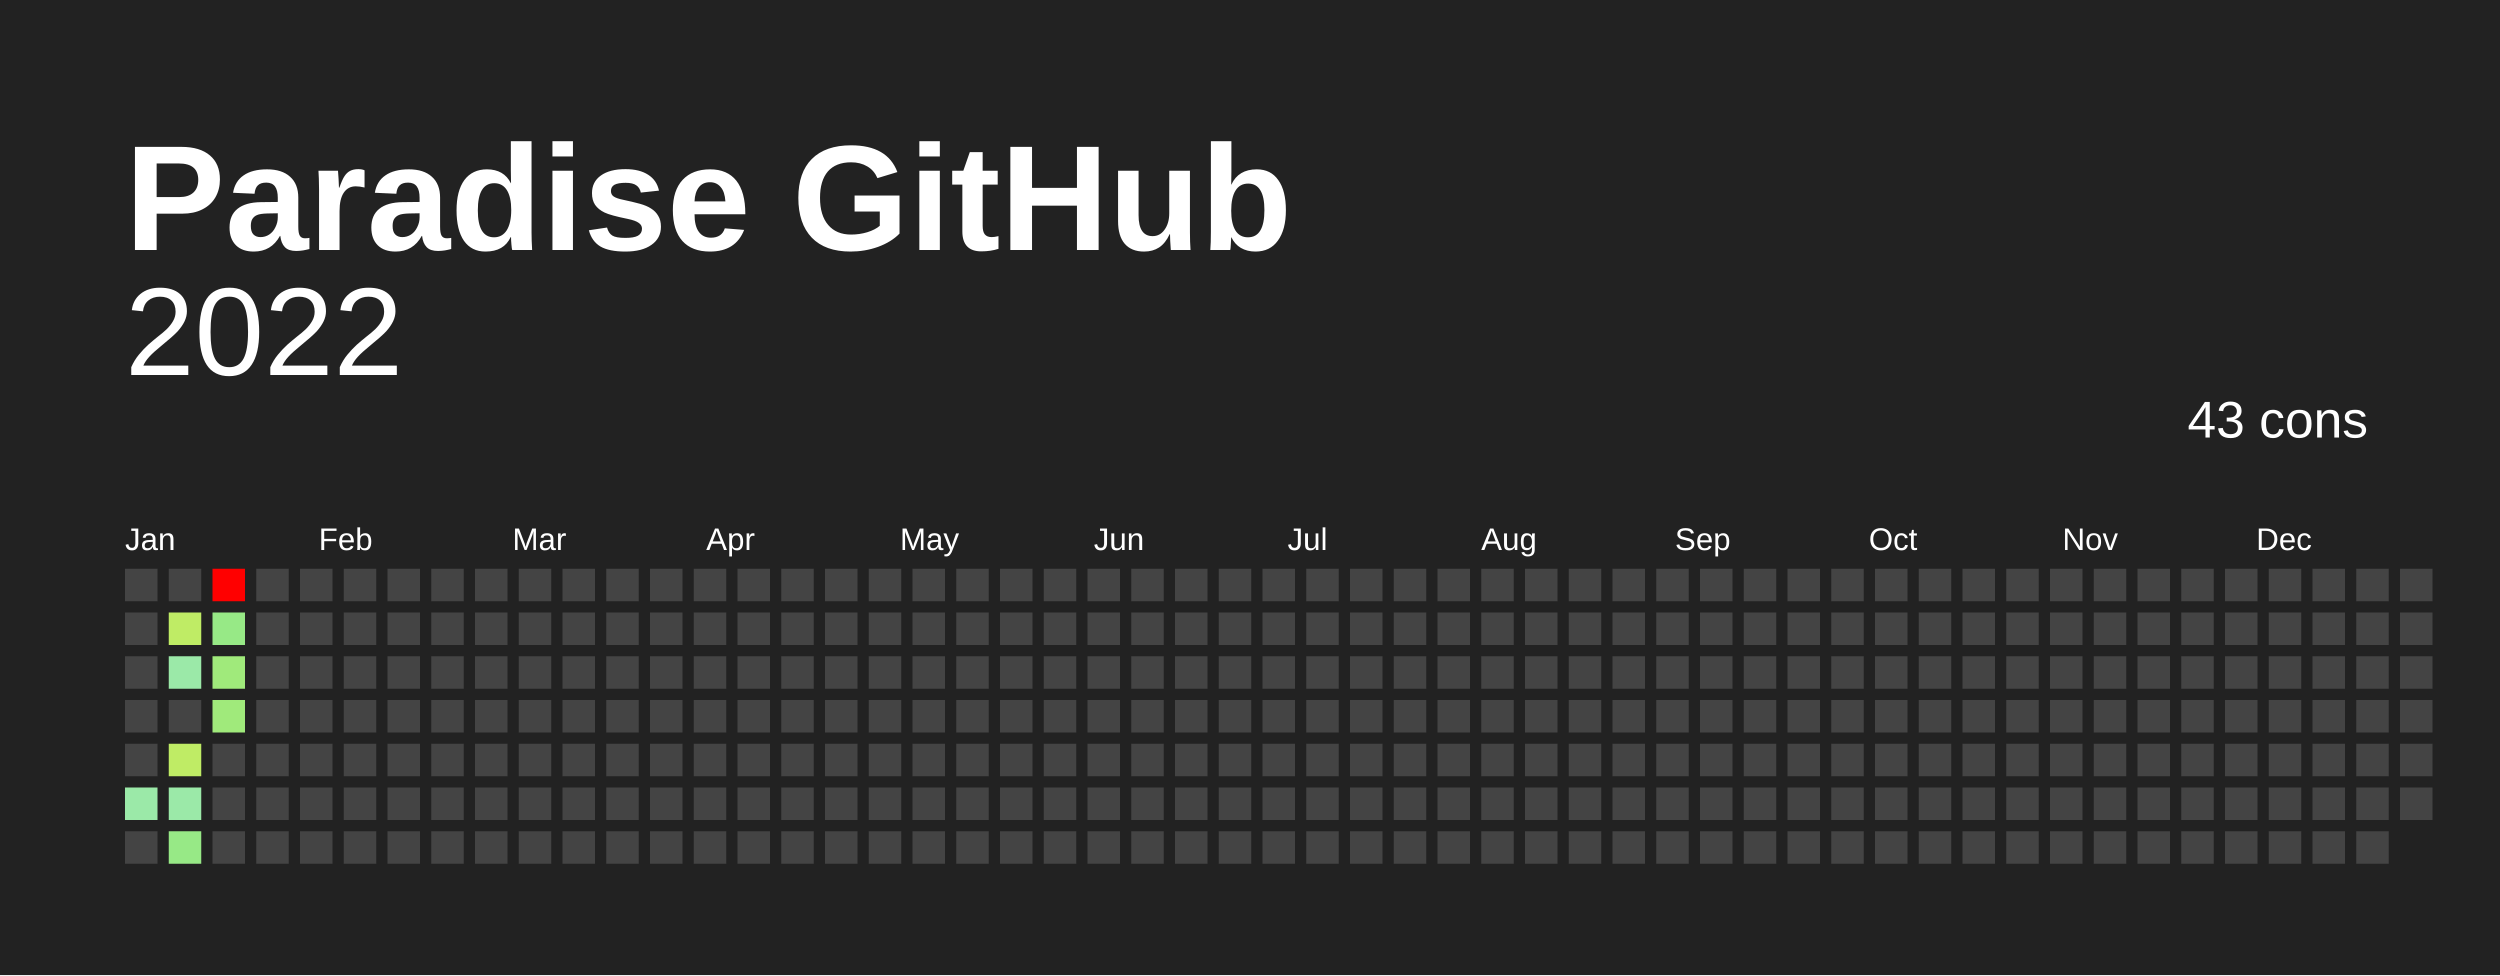
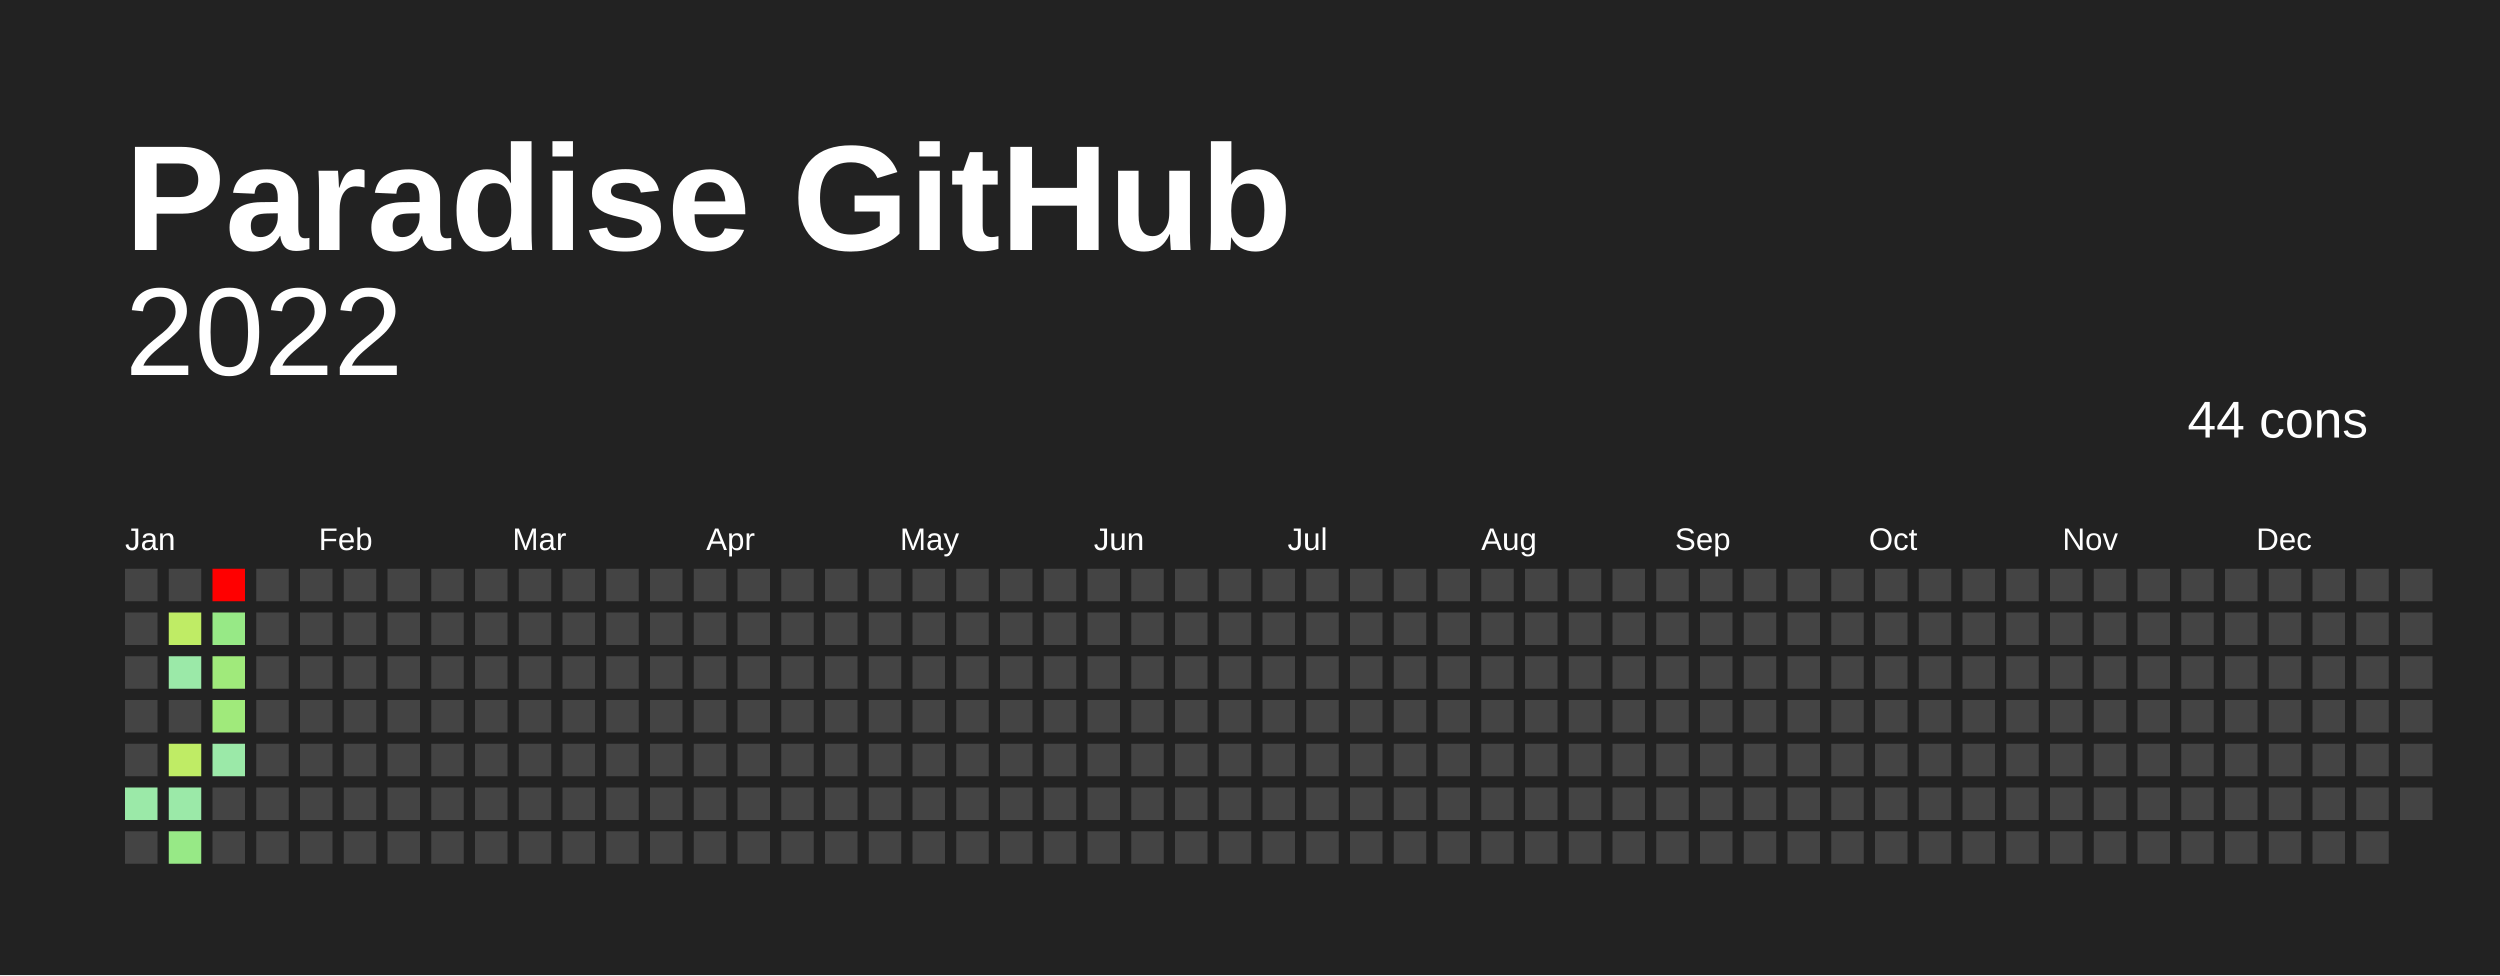
<svg xmlns="http://www.w3.org/2000/svg" baseProfile="full" height="78mm" version="1.1" viewBox="0,0,200,78" width="200mm">
  <defs />
  <rect fill="#222222" height="78" width="200" x="0" y="0" />
  <text fill="#FFFFFF" style="font-size:12px; font-family:Arial; font-weight:bold;" x="10" y="20">Paradise GitHub</text>
  <text alignment-baseline="hanging" fill="#FFFFFF" style="font-size:10.0px; font-family:Arial;" x="10" y="30">2022</text>
-   <text alignment-baseline="hanging" fill="#FFFFFF" style="font-size:4.125px; font-family:Arial;" x="175" y="35">43 cons</text>
+   <text alignment-baseline="hanging" fill="#FFFFFF" style="font-size:4.125px; font-family:Arial;" x="175" y="35">44 cons</text>
  <text fill="#FFFFFF" style="font-size:2.5px; font-family:Arial" x="10.0" y="44">Jan</text>
  <text fill="#FFFFFF" style="font-size:2.5px; font-family:Arial" x="25.5" y="44">Feb</text>
  <text fill="#FFFFFF" style="font-size:2.5px; font-family:Arial" x="41.0" y="44">Mar</text>
  <text fill="#FFFFFF" style="font-size:2.5px; font-family:Arial" x="56.5" y="44">Apr</text>
  <text fill="#FFFFFF" style="font-size:2.5px; font-family:Arial" x="72.0" y="44">May</text>
  <text fill="#FFFFFF" style="font-size:2.5px; font-family:Arial" x="87.5" y="44">Jun</text>
  <text fill="#FFFFFF" style="font-size:2.5px; font-family:Arial" x="103.0" y="44">Jul</text>
  <text fill="#FFFFFF" style="font-size:2.5px; font-family:Arial" x="118.5" y="44">Aug</text>
  <text fill="#FFFFFF" style="font-size:2.5px; font-family:Arial" x="134.0" y="44">Sep</text>
  <text fill="#FFFFFF" style="font-size:2.5px; font-family:Arial" x="149.5" y="44">Oct</text>
  <text fill="#FFFFFF" style="font-size:2.5px; font-family:Arial" x="165.0" y="44">Nov</text>
  <text fill="#FFFFFF" style="font-size:2.5px; font-family:Arial" x="180.5" y="44">Dec</text>
  <rect fill="#444444" height="2.6" width="2.6" x="10.0" y="45.5" />
  <rect fill="#444444" height="2.6" width="2.6" x="10.0" y="49.0" />
  <rect fill="#444444" height="2.6" width="2.6" x="10.0" y="52.5" />
  <rect fill="#444444" height="2.6" width="2.6" x="10.0" y="56.0" />
  <rect fill="#444444" height="2.6" width="2.6" x="10.0" y="59.5" />
  <rect fill="#9be9a8" height="2.6" width="2.6" x="10.0" y="63.0" />
  <rect fill="#444444" height="2.6" width="2.6" x="10.0" y="66.5" />
  <rect fill="#444444" height="2.6" width="2.6" x="13.5" y="45.5" />
  <rect fill="#bfec65" height="2.6" width="2.6" x="13.5" y="49.0" />
  <rect fill="#9be9a8" height="2.6" width="2.6" x="13.5" y="52.5" />
  <rect fill="#444444" height="2.6" width="2.6" x="13.5" y="56.0" />
  <rect fill="#bfec65" height="2.6" width="2.6" x="13.5" y="59.5" />
  <rect fill="#9be9a8" height="2.6" width="2.6" x="13.5" y="63.0" />
  <rect fill="#97e986" height="2.6" width="2.6" x="13.5" y="66.5" />
  <rect fill="red" height="2.6" width="2.6" x="17.0" y="45.5" />
  <rect fill="#97e986" height="2.6" width="2.6" x="17.0" y="49.0" />
  <rect fill="#a0ea7b" height="2.6" width="2.6" x="17.0" y="52.5" />
  <rect fill="#a0ea7b" height="2.6" width="2.6" x="17.0" y="56.0" />
-   <rect fill="#444444" height="2.6" width="2.6" x="17.0" y="59.5" />
+   <rect fill="#9be9a8" height="2.6" width="2.6" x="17.0" y="59.5" />
  <rect fill="#444444" height="2.6" width="2.6" x="17.0" y="63.0" />
  <rect fill="#444444" height="2.6" width="2.6" x="17.0" y="66.5" />
  <rect fill="#444444" height="2.6" width="2.6" x="20.5" y="45.5" />
  <rect fill="#444444" height="2.6" width="2.6" x="20.5" y="49.0" />
  <rect fill="#444444" height="2.6" width="2.6" x="20.5" y="52.5" />
  <rect fill="#444444" height="2.6" width="2.6" x="20.5" y="56.0" />
  <rect fill="#444444" height="2.6" width="2.6" x="20.5" y="59.5" />
  <rect fill="#444444" height="2.6" width="2.6" x="20.5" y="63.0" />
  <rect fill="#444444" height="2.6" width="2.6" x="20.5" y="66.5" />
  <rect fill="#444444" height="2.6" width="2.6" x="24.0" y="45.5" />
  <rect fill="#444444" height="2.6" width="2.6" x="24.0" y="49.0" />
  <rect fill="#444444" height="2.6" width="2.6" x="24.0" y="52.5" />
  <rect fill="#444444" height="2.6" width="2.6" x="24.0" y="56.0" />
  <rect fill="#444444" height="2.6" width="2.6" x="24.0" y="59.5" />
  <rect fill="#444444" height="2.6" width="2.6" x="24.0" y="63.0" />
  <rect fill="#444444" height="2.6" width="2.6" x="24.0" y="66.5" />
  <rect fill="#444444" height="2.6" width="2.6" x="27.5" y="45.5" />
  <rect fill="#444444" height="2.6" width="2.6" x="27.5" y="49.0" />
  <rect fill="#444444" height="2.6" width="2.6" x="27.5" y="52.5" />
  <rect fill="#444444" height="2.6" width="2.6" x="27.5" y="56.0" />
  <rect fill="#444444" height="2.6" width="2.6" x="27.5" y="59.5" />
  <rect fill="#444444" height="2.6" width="2.6" x="27.5" y="63.0" />
  <rect fill="#444444" height="2.6" width="2.6" x="27.5" y="66.5" />
  <rect fill="#444444" height="2.6" width="2.6" x="31.0" y="45.5" />
  <rect fill="#444444" height="2.6" width="2.6" x="31.0" y="49.0" />
  <rect fill="#444444" height="2.6" width="2.6" x="31.0" y="52.5" />
  <rect fill="#444444" height="2.6" width="2.6" x="31.0" y="56.0" />
  <rect fill="#444444" height="2.6" width="2.6" x="31.0" y="59.5" />
  <rect fill="#444444" height="2.6" width="2.6" x="31.0" y="63.0" />
  <rect fill="#444444" height="2.6" width="2.6" x="31.0" y="66.5" />
  <rect fill="#444444" height="2.6" width="2.6" x="34.5" y="45.5" />
  <rect fill="#444444" height="2.6" width="2.6" x="34.5" y="49.0" />
  <rect fill="#444444" height="2.6" width="2.6" x="34.5" y="52.5" />
  <rect fill="#444444" height="2.6" width="2.6" x="34.5" y="56.0" />
  <rect fill="#444444" height="2.6" width="2.6" x="34.5" y="59.5" />
  <rect fill="#444444" height="2.6" width="2.6" x="34.5" y="63.0" />
  <rect fill="#444444" height="2.6" width="2.6" x="34.5" y="66.5" />
  <rect fill="#444444" height="2.6" width="2.6" x="38.0" y="45.5" />
  <rect fill="#444444" height="2.6" width="2.6" x="38.0" y="49.0" />
  <rect fill="#444444" height="2.6" width="2.6" x="38.0" y="52.5" />
  <rect fill="#444444" height="2.6" width="2.6" x="38.0" y="56.0" />
  <rect fill="#444444" height="2.6" width="2.6" x="38.0" y="59.5" />
  <rect fill="#444444" height="2.6" width="2.6" x="38.0" y="63.0" />
  <rect fill="#444444" height="2.6" width="2.6" x="38.0" y="66.5" />
  <rect fill="#444444" height="2.6" width="2.6" x="41.5" y="45.5" />
  <rect fill="#444444" height="2.6" width="2.6" x="41.5" y="49.0" />
  <rect fill="#444444" height="2.6" width="2.6" x="41.5" y="52.5" />
  <rect fill="#444444" height="2.6" width="2.6" x="41.5" y="56.0" />
  <rect fill="#444444" height="2.6" width="2.6" x="41.5" y="59.5" />
  <rect fill="#444444" height="2.6" width="2.6" x="41.5" y="63.0" />
  <rect fill="#444444" height="2.6" width="2.6" x="41.5" y="66.5" />
  <rect fill="#444444" height="2.6" width="2.6" x="45.0" y="45.5" />
  <rect fill="#444444" height="2.6" width="2.6" x="45.0" y="49.0" />
  <rect fill="#444444" height="2.6" width="2.6" x="45.0" y="52.5" />
  <rect fill="#444444" height="2.6" width="2.6" x="45.0" y="56.0" />
  <rect fill="#444444" height="2.6" width="2.6" x="45.0" y="59.5" />
  <rect fill="#444444" height="2.6" width="2.6" x="45.0" y="63.0" />
  <rect fill="#444444" height="2.6" width="2.6" x="45.0" y="66.5" />
  <rect fill="#444444" height="2.6" width="2.6" x="48.5" y="45.5" />
  <rect fill="#444444" height="2.6" width="2.6" x="48.5" y="49.0" />
  <rect fill="#444444" height="2.6" width="2.6" x="48.5" y="52.5" />
  <rect fill="#444444" height="2.6" width="2.6" x="48.5" y="56.0" />
  <rect fill="#444444" height="2.6" width="2.6" x="48.5" y="59.5" />
  <rect fill="#444444" height="2.6" width="2.6" x="48.5" y="63.0" />
  <rect fill="#444444" height="2.6" width="2.6" x="48.5" y="66.5" />
  <rect fill="#444444" height="2.6" width="2.6" x="52.0" y="45.5" />
  <rect fill="#444444" height="2.6" width="2.6" x="52.0" y="49.0" />
  <rect fill="#444444" height="2.6" width="2.6" x="52.0" y="52.5" />
  <rect fill="#444444" height="2.6" width="2.6" x="52.0" y="56.0" />
  <rect fill="#444444" height="2.6" width="2.6" x="52.0" y="59.5" />
  <rect fill="#444444" height="2.6" width="2.6" x="52.0" y="63.0" />
  <rect fill="#444444" height="2.6" width="2.6" x="52.0" y="66.5" />
  <rect fill="#444444" height="2.6" width="2.6" x="55.5" y="45.5" />
  <rect fill="#444444" height="2.6" width="2.6" x="55.5" y="49.0" />
  <rect fill="#444444" height="2.6" width="2.6" x="55.5" y="52.5" />
  <rect fill="#444444" height="2.6" width="2.6" x="55.5" y="56.0" />
  <rect fill="#444444" height="2.6" width="2.6" x="55.5" y="59.5" />
  <rect fill="#444444" height="2.6" width="2.6" x="55.5" y="63.0" />
  <rect fill="#444444" height="2.6" width="2.6" x="55.5" y="66.5" />
  <rect fill="#444444" height="2.6" width="2.6" x="59.0" y="45.5" />
  <rect fill="#444444" height="2.6" width="2.6" x="59.0" y="49.0" />
  <rect fill="#444444" height="2.6" width="2.6" x="59.0" y="52.5" />
  <rect fill="#444444" height="2.6" width="2.6" x="59.0" y="56.0" />
  <rect fill="#444444" height="2.6" width="2.6" x="59.0" y="59.5" />
  <rect fill="#444444" height="2.6" width="2.6" x="59.0" y="63.0" />
  <rect fill="#444444" height="2.6" width="2.6" x="59.0" y="66.5" />
  <rect fill="#444444" height="2.6" width="2.6" x="62.5" y="45.5" />
  <rect fill="#444444" height="2.6" width="2.6" x="62.5" y="49.0" />
  <rect fill="#444444" height="2.6" width="2.6" x="62.5" y="52.5" />
  <rect fill="#444444" height="2.6" width="2.6" x="62.5" y="56.0" />
  <rect fill="#444444" height="2.6" width="2.6" x="62.5" y="59.5" />
  <rect fill="#444444" height="2.6" width="2.6" x="62.5" y="63.0" />
  <rect fill="#444444" height="2.6" width="2.6" x="62.5" y="66.5" />
  <rect fill="#444444" height="2.6" width="2.6" x="66.0" y="45.5" />
  <rect fill="#444444" height="2.6" width="2.6" x="66.0" y="49.0" />
  <rect fill="#444444" height="2.6" width="2.6" x="66.0" y="52.5" />
  <rect fill="#444444" height="2.6" width="2.6" x="66.0" y="56.0" />
  <rect fill="#444444" height="2.6" width="2.6" x="66.0" y="59.5" />
  <rect fill="#444444" height="2.6" width="2.6" x="66.0" y="63.0" />
  <rect fill="#444444" height="2.6" width="2.6" x="66.0" y="66.5" />
  <rect fill="#444444" height="2.6" width="2.6" x="69.5" y="45.5" />
  <rect fill="#444444" height="2.6" width="2.6" x="69.5" y="49.0" />
  <rect fill="#444444" height="2.6" width="2.6" x="69.5" y="52.5" />
  <rect fill="#444444" height="2.6" width="2.6" x="69.5" y="56.0" />
  <rect fill="#444444" height="2.6" width="2.6" x="69.5" y="59.5" />
  <rect fill="#444444" height="2.6" width="2.6" x="69.5" y="63.0" />
  <rect fill="#444444" height="2.6" width="2.6" x="69.5" y="66.5" />
  <rect fill="#444444" height="2.6" width="2.6" x="73.0" y="45.5" />
  <rect fill="#444444" height="2.6" width="2.6" x="73.0" y="49.0" />
  <rect fill="#444444" height="2.6" width="2.6" x="73.0" y="52.5" />
  <rect fill="#444444" height="2.6" width="2.6" x="73.0" y="56.0" />
  <rect fill="#444444" height="2.6" width="2.6" x="73.0" y="59.5" />
  <rect fill="#444444" height="2.6" width="2.6" x="73.0" y="63.0" />
  <rect fill="#444444" height="2.6" width="2.6" x="73.0" y="66.5" />
  <rect fill="#444444" height="2.6" width="2.6" x="76.5" y="45.5" />
  <rect fill="#444444" height="2.6" width="2.6" x="76.5" y="49.0" />
  <rect fill="#444444" height="2.6" width="2.6" x="76.5" y="52.5" />
  <rect fill="#444444" height="2.6" width="2.6" x="76.5" y="56.0" />
  <rect fill="#444444" height="2.6" width="2.6" x="76.5" y="59.5" />
  <rect fill="#444444" height="2.6" width="2.6" x="76.5" y="63.0" />
  <rect fill="#444444" height="2.6" width="2.6" x="76.5" y="66.5" />
  <rect fill="#444444" height="2.6" width="2.6" x="80.0" y="45.5" />
  <rect fill="#444444" height="2.6" width="2.6" x="80.0" y="49.0" />
  <rect fill="#444444" height="2.6" width="2.6" x="80.0" y="52.5" />
  <rect fill="#444444" height="2.6" width="2.6" x="80.0" y="56.0" />
  <rect fill="#444444" height="2.6" width="2.6" x="80.0" y="59.5" />
  <rect fill="#444444" height="2.6" width="2.6" x="80.0" y="63.0" />
  <rect fill="#444444" height="2.6" width="2.6" x="80.0" y="66.5" />
  <rect fill="#444444" height="2.6" width="2.6" x="83.5" y="45.5" />
  <rect fill="#444444" height="2.6" width="2.6" x="83.5" y="49.0" />
  <rect fill="#444444" height="2.6" width="2.6" x="83.5" y="52.5" />
  <rect fill="#444444" height="2.6" width="2.6" x="83.5" y="56.0" />
  <rect fill="#444444" height="2.6" width="2.6" x="83.5" y="59.5" />
  <rect fill="#444444" height="2.6" width="2.6" x="83.5" y="63.0" />
  <rect fill="#444444" height="2.6" width="2.6" x="83.5" y="66.5" />
  <rect fill="#444444" height="2.6" width="2.6" x="87.0" y="45.5" />
  <rect fill="#444444" height="2.6" width="2.6" x="87.0" y="49.0" />
  <rect fill="#444444" height="2.6" width="2.6" x="87.0" y="52.5" />
  <rect fill="#444444" height="2.6" width="2.6" x="87.0" y="56.0" />
  <rect fill="#444444" height="2.6" width="2.6" x="87.0" y="59.5" />
  <rect fill="#444444" height="2.6" width="2.6" x="87.0" y="63.0" />
  <rect fill="#444444" height="2.6" width="2.6" x="87.0" y="66.5" />
  <rect fill="#444444" height="2.6" width="2.6" x="90.5" y="45.5" />
  <rect fill="#444444" height="2.6" width="2.6" x="90.5" y="49.0" />
  <rect fill="#444444" height="2.6" width="2.6" x="90.5" y="52.5" />
  <rect fill="#444444" height="2.6" width="2.6" x="90.5" y="56.0" />
  <rect fill="#444444" height="2.6" width="2.6" x="90.5" y="59.5" />
  <rect fill="#444444" height="2.6" width="2.6" x="90.5" y="63.0" />
  <rect fill="#444444" height="2.6" width="2.6" x="90.5" y="66.5" />
  <rect fill="#444444" height="2.6" width="2.6" x="94.0" y="45.5" />
  <rect fill="#444444" height="2.6" width="2.6" x="94.0" y="49.0" />
  <rect fill="#444444" height="2.6" width="2.6" x="94.0" y="52.5" />
  <rect fill="#444444" height="2.6" width="2.6" x="94.0" y="56.0" />
  <rect fill="#444444" height="2.6" width="2.6" x="94.0" y="59.5" />
  <rect fill="#444444" height="2.6" width="2.6" x="94.0" y="63.0" />
  <rect fill="#444444" height="2.6" width="2.6" x="94.0" y="66.5" />
  <rect fill="#444444" height="2.6" width="2.6" x="97.5" y="45.5" />
  <rect fill="#444444" height="2.6" width="2.6" x="97.5" y="49.0" />
  <rect fill="#444444" height="2.6" width="2.6" x="97.5" y="52.5" />
  <rect fill="#444444" height="2.6" width="2.6" x="97.5" y="56.0" />
  <rect fill="#444444" height="2.6" width="2.6" x="97.5" y="59.5" />
  <rect fill="#444444" height="2.6" width="2.6" x="97.5" y="63.0" />
  <rect fill="#444444" height="2.6" width="2.6" x="97.5" y="66.5" />
  <rect fill="#444444" height="2.6" width="2.6" x="101.0" y="45.5" />
  <rect fill="#444444" height="2.6" width="2.6" x="101.0" y="49.0" />
  <rect fill="#444444" height="2.6" width="2.6" x="101.0" y="52.5" />
  <rect fill="#444444" height="2.6" width="2.6" x="101.0" y="56.0" />
  <rect fill="#444444" height="2.6" width="2.6" x="101.0" y="59.5" />
  <rect fill="#444444" height="2.6" width="2.6" x="101.0" y="63.0" />
  <rect fill="#444444" height="2.6" width="2.6" x="101.0" y="66.5" />
  <rect fill="#444444" height="2.6" width="2.6" x="104.5" y="45.5" />
  <rect fill="#444444" height="2.6" width="2.6" x="104.5" y="49.0" />
  <rect fill="#444444" height="2.6" width="2.6" x="104.5" y="52.5" />
  <rect fill="#444444" height="2.6" width="2.6" x="104.5" y="56.0" />
  <rect fill="#444444" height="2.6" width="2.6" x="104.5" y="59.5" />
  <rect fill="#444444" height="2.6" width="2.6" x="104.5" y="63.0" />
  <rect fill="#444444" height="2.6" width="2.6" x="104.5" y="66.5" />
  <rect fill="#444444" height="2.6" width="2.6" x="108.0" y="45.5" />
  <rect fill="#444444" height="2.6" width="2.6" x="108.0" y="49.0" />
  <rect fill="#444444" height="2.6" width="2.6" x="108.0" y="52.5" />
  <rect fill="#444444" height="2.6" width="2.6" x="108.0" y="56.0" />
  <rect fill="#444444" height="2.6" width="2.6" x="108.0" y="59.5" />
  <rect fill="#444444" height="2.6" width="2.6" x="108.0" y="63.0" />
  <rect fill="#444444" height="2.6" width="2.6" x="108.0" y="66.5" />
  <rect fill="#444444" height="2.6" width="2.6" x="111.5" y="45.5" />
  <rect fill="#444444" height="2.6" width="2.6" x="111.5" y="49.0" />
  <rect fill="#444444" height="2.6" width="2.6" x="111.5" y="52.5" />
  <rect fill="#444444" height="2.6" width="2.6" x="111.5" y="56.0" />
  <rect fill="#444444" height="2.6" width="2.6" x="111.5" y="59.5" />
  <rect fill="#444444" height="2.6" width="2.6" x="111.5" y="63.0" />
  <rect fill="#444444" height="2.6" width="2.6" x="111.5" y="66.5" />
  <rect fill="#444444" height="2.6" width="2.6" x="115.0" y="45.5" />
  <rect fill="#444444" height="2.6" width="2.6" x="115.0" y="49.0" />
  <rect fill="#444444" height="2.6" width="2.6" x="115.0" y="52.5" />
  <rect fill="#444444" height="2.6" width="2.6" x="115.0" y="56.0" />
  <rect fill="#444444" height="2.6" width="2.6" x="115.0" y="59.5" />
  <rect fill="#444444" height="2.6" width="2.6" x="115.0" y="63.0" />
  <rect fill="#444444" height="2.6" width="2.6" x="115.0" y="66.5" />
  <rect fill="#444444" height="2.6" width="2.6" x="118.5" y="45.5" />
  <rect fill="#444444" height="2.6" width="2.6" x="118.5" y="49.0" />
  <rect fill="#444444" height="2.6" width="2.6" x="118.5" y="52.5" />
  <rect fill="#444444" height="2.6" width="2.6" x="118.5" y="56.0" />
  <rect fill="#444444" height="2.6" width="2.6" x="118.5" y="59.5" />
  <rect fill="#444444" height="2.6" width="2.6" x="118.5" y="63.0" />
  <rect fill="#444444" height="2.6" width="2.6" x="118.5" y="66.5" />
  <rect fill="#444444" height="2.6" width="2.6" x="122.0" y="45.5" />
  <rect fill="#444444" height="2.6" width="2.6" x="122.0" y="49.0" />
  <rect fill="#444444" height="2.6" width="2.6" x="122.0" y="52.5" />
  <rect fill="#444444" height="2.6" width="2.6" x="122.0" y="56.0" />
  <rect fill="#444444" height="2.6" width="2.6" x="122.0" y="59.5" />
  <rect fill="#444444" height="2.6" width="2.6" x="122.0" y="63.0" />
  <rect fill="#444444" height="2.6" width="2.6" x="122.0" y="66.5" />
  <rect fill="#444444" height="2.6" width="2.6" x="125.5" y="45.5" />
  <rect fill="#444444" height="2.6" width="2.6" x="125.5" y="49.0" />
  <rect fill="#444444" height="2.6" width="2.6" x="125.5" y="52.5" />
  <rect fill="#444444" height="2.6" width="2.6" x="125.5" y="56.0" />
  <rect fill="#444444" height="2.6" width="2.6" x="125.5" y="59.5" />
  <rect fill="#444444" height="2.6" width="2.6" x="125.5" y="63.0" />
  <rect fill="#444444" height="2.6" width="2.6" x="125.5" y="66.5" />
  <rect fill="#444444" height="2.6" width="2.6" x="129.0" y="45.5" />
  <rect fill="#444444" height="2.6" width="2.6" x="129.0" y="49.0" />
  <rect fill="#444444" height="2.6" width="2.6" x="129.0" y="52.5" />
  <rect fill="#444444" height="2.6" width="2.6" x="129.0" y="56.0" />
  <rect fill="#444444" height="2.6" width="2.6" x="129.0" y="59.5" />
  <rect fill="#444444" height="2.6" width="2.6" x="129.0" y="63.0" />
  <rect fill="#444444" height="2.6" width="2.6" x="129.0" y="66.5" />
  <rect fill="#444444" height="2.6" width="2.6" x="132.5" y="45.5" />
  <rect fill="#444444" height="2.6" width="2.6" x="132.5" y="49.0" />
  <rect fill="#444444" height="2.6" width="2.6" x="132.5" y="52.5" />
  <rect fill="#444444" height="2.6" width="2.6" x="132.5" y="56.0" />
  <rect fill="#444444" height="2.6" width="2.6" x="132.5" y="59.5" />
  <rect fill="#444444" height="2.6" width="2.6" x="132.5" y="63.0" />
  <rect fill="#444444" height="2.6" width="2.6" x="132.5" y="66.5" />
  <rect fill="#444444" height="2.6" width="2.6" x="136.0" y="45.5" />
  <rect fill="#444444" height="2.6" width="2.6" x="136.0" y="49.0" />
  <rect fill="#444444" height="2.6" width="2.6" x="136.0" y="52.5" />
  <rect fill="#444444" height="2.6" width="2.6" x="136.0" y="56.0" />
  <rect fill="#444444" height="2.6" width="2.6" x="136.0" y="59.5" />
  <rect fill="#444444" height="2.6" width="2.6" x="136.0" y="63.0" />
  <rect fill="#444444" height="2.6" width="2.6" x="136.0" y="66.5" />
  <rect fill="#444444" height="2.6" width="2.6" x="139.5" y="45.5" />
  <rect fill="#444444" height="2.6" width="2.6" x="139.5" y="49.0" />
  <rect fill="#444444" height="2.6" width="2.6" x="139.5" y="52.5" />
  <rect fill="#444444" height="2.6" width="2.6" x="139.5" y="56.0" />
  <rect fill="#444444" height="2.6" width="2.6" x="139.5" y="59.5" />
  <rect fill="#444444" height="2.6" width="2.6" x="139.5" y="63.0" />
  <rect fill="#444444" height="2.6" width="2.6" x="139.5" y="66.5" />
  <rect fill="#444444" height="2.6" width="2.6" x="143.0" y="45.5" />
  <rect fill="#444444" height="2.6" width="2.6" x="143.0" y="49.0" />
  <rect fill="#444444" height="2.6" width="2.6" x="143.0" y="52.5" />
  <rect fill="#444444" height="2.6" width="2.6" x="143.0" y="56.0" />
  <rect fill="#444444" height="2.6" width="2.6" x="143.0" y="59.5" />
  <rect fill="#444444" height="2.6" width="2.6" x="143.0" y="63.0" />
  <rect fill="#444444" height="2.6" width="2.6" x="143.0" y="66.5" />
  <rect fill="#444444" height="2.6" width="2.6" x="146.5" y="45.5" />
  <rect fill="#444444" height="2.6" width="2.6" x="146.5" y="49.0" />
  <rect fill="#444444" height="2.6" width="2.6" x="146.5" y="52.5" />
  <rect fill="#444444" height="2.6" width="2.6" x="146.5" y="56.0" />
  <rect fill="#444444" height="2.6" width="2.6" x="146.5" y="59.5" />
  <rect fill="#444444" height="2.6" width="2.6" x="146.5" y="63.0" />
  <rect fill="#444444" height="2.6" width="2.6" x="146.5" y="66.5" />
  <rect fill="#444444" height="2.6" width="2.6" x="150.0" y="45.5" />
  <rect fill="#444444" height="2.6" width="2.6" x="150.0" y="49.0" />
  <rect fill="#444444" height="2.6" width="2.6" x="150.0" y="52.5" />
  <rect fill="#444444" height="2.6" width="2.6" x="150.0" y="56.0" />
  <rect fill="#444444" height="2.6" width="2.6" x="150.0" y="59.5" />
  <rect fill="#444444" height="2.6" width="2.6" x="150.0" y="63.0" />
  <rect fill="#444444" height="2.6" width="2.6" x="150.0" y="66.5" />
  <rect fill="#444444" height="2.6" width="2.6" x="153.5" y="45.5" />
  <rect fill="#444444" height="2.6" width="2.6" x="153.5" y="49.0" />
  <rect fill="#444444" height="2.6" width="2.6" x="153.5" y="52.5" />
  <rect fill="#444444" height="2.6" width="2.6" x="153.5" y="56.0" />
  <rect fill="#444444" height="2.6" width="2.6" x="153.5" y="59.5" />
  <rect fill="#444444" height="2.6" width="2.6" x="153.5" y="63.0" />
  <rect fill="#444444" height="2.6" width="2.6" x="153.5" y="66.5" />
  <rect fill="#444444" height="2.6" width="2.6" x="157.0" y="45.5" />
  <rect fill="#444444" height="2.6" width="2.6" x="157.0" y="49.0" />
  <rect fill="#444444" height="2.6" width="2.6" x="157.0" y="52.5" />
  <rect fill="#444444" height="2.6" width="2.6" x="157.0" y="56.0" />
  <rect fill="#444444" height="2.6" width="2.6" x="157.0" y="59.5" />
  <rect fill="#444444" height="2.6" width="2.6" x="157.0" y="63.0" />
  <rect fill="#444444" height="2.6" width="2.6" x="157.0" y="66.5" />
  <rect fill="#444444" height="2.6" width="2.6" x="160.5" y="45.5" />
  <rect fill="#444444" height="2.6" width="2.6" x="160.5" y="49.0" />
  <rect fill="#444444" height="2.6" width="2.6" x="160.5" y="52.5" />
  <rect fill="#444444" height="2.6" width="2.6" x="160.5" y="56.0" />
  <rect fill="#444444" height="2.6" width="2.6" x="160.5" y="59.5" />
  <rect fill="#444444" height="2.6" width="2.6" x="160.5" y="63.0" />
  <rect fill="#444444" height="2.6" width="2.6" x="160.5" y="66.5" />
  <rect fill="#444444" height="2.6" width="2.6" x="164.0" y="45.5" />
  <rect fill="#444444" height="2.6" width="2.6" x="164.0" y="49.0" />
  <rect fill="#444444" height="2.6" width="2.6" x="164.0" y="52.5" />
  <rect fill="#444444" height="2.6" width="2.6" x="164.0" y="56.0" />
  <rect fill="#444444" height="2.6" width="2.6" x="164.0" y="59.5" />
  <rect fill="#444444" height="2.6" width="2.6" x="164.0" y="63.0" />
  <rect fill="#444444" height="2.6" width="2.6" x="164.0" y="66.5" />
  <rect fill="#444444" height="2.6" width="2.6" x="167.5" y="45.5" />
  <rect fill="#444444" height="2.6" width="2.6" x="167.5" y="49.0" />
  <rect fill="#444444" height="2.6" width="2.6" x="167.5" y="52.5" />
  <rect fill="#444444" height="2.6" width="2.6" x="167.5" y="56.0" />
  <rect fill="#444444" height="2.6" width="2.6" x="167.5" y="59.5" />
  <rect fill="#444444" height="2.6" width="2.6" x="167.5" y="63.0" />
  <rect fill="#444444" height="2.6" width="2.6" x="167.5" y="66.5" />
  <rect fill="#444444" height="2.6" width="2.6" x="171.0" y="45.5" />
  <rect fill="#444444" height="2.6" width="2.6" x="171.0" y="49.0" />
  <rect fill="#444444" height="2.6" width="2.6" x="171.0" y="52.5" />
  <rect fill="#444444" height="2.6" width="2.6" x="171.0" y="56.0" />
  <rect fill="#444444" height="2.6" width="2.6" x="171.0" y="59.5" />
  <rect fill="#444444" height="2.6" width="2.6" x="171.0" y="63.0" />
  <rect fill="#444444" height="2.6" width="2.6" x="171.0" y="66.5" />
  <rect fill="#444444" height="2.6" width="2.6" x="174.5" y="45.5" />
  <rect fill="#444444" height="2.6" width="2.6" x="174.5" y="49.0" />
  <rect fill="#444444" height="2.6" width="2.6" x="174.5" y="52.5" />
  <rect fill="#444444" height="2.6" width="2.6" x="174.5" y="56.0" />
  <rect fill="#444444" height="2.6" width="2.6" x="174.5" y="59.5" />
  <rect fill="#444444" height="2.6" width="2.6" x="174.5" y="63.0" />
  <rect fill="#444444" height="2.6" width="2.6" x="174.5" y="66.5" />
  <rect fill="#444444" height="2.6" width="2.6" x="178.0" y="45.5" />
  <rect fill="#444444" height="2.6" width="2.6" x="178.0" y="49.0" />
  <rect fill="#444444" height="2.6" width="2.6" x="178.0" y="52.5" />
  <rect fill="#444444" height="2.6" width="2.6" x="178.0" y="56.0" />
  <rect fill="#444444" height="2.6" width="2.6" x="178.0" y="59.5" />
  <rect fill="#444444" height="2.6" width="2.6" x="178.0" y="63.0" />
  <rect fill="#444444" height="2.6" width="2.6" x="178.0" y="66.5" />
  <rect fill="#444444" height="2.6" width="2.6" x="181.5" y="45.5" />
  <rect fill="#444444" height="2.6" width="2.6" x="181.5" y="49.0" />
  <rect fill="#444444" height="2.6" width="2.6" x="181.5" y="52.5" />
  <rect fill="#444444" height="2.6" width="2.6" x="181.5" y="56.0" />
  <rect fill="#444444" height="2.6" width="2.6" x="181.5" y="59.5" />
  <rect fill="#444444" height="2.6" width="2.6" x="181.5" y="63.0" />
  <rect fill="#444444" height="2.6" width="2.6" x="181.5" y="66.5" />
  <rect fill="#444444" height="2.6" width="2.6" x="185.0" y="45.5" />
  <rect fill="#444444" height="2.6" width="2.6" x="185.0" y="49.0" />
  <rect fill="#444444" height="2.6" width="2.6" x="185.0" y="52.5" />
  <rect fill="#444444" height="2.6" width="2.6" x="185.0" y="56.0" />
  <rect fill="#444444" height="2.6" width="2.6" x="185.0" y="59.5" />
  <rect fill="#444444" height="2.6" width="2.6" x="185.0" y="63.0" />
  <rect fill="#444444" height="2.6" width="2.6" x="185.0" y="66.5" />
  <rect fill="#444444" height="2.6" width="2.6" x="188.5" y="45.5" />
  <rect fill="#444444" height="2.6" width="2.6" x="188.5" y="49.0" />
  <rect fill="#444444" height="2.6" width="2.6" x="188.5" y="52.5" />
  <rect fill="#444444" height="2.6" width="2.6" x="188.5" y="56.0" />
  <rect fill="#444444" height="2.6" width="2.6" x="188.5" y="59.5" />
  <rect fill="#444444" height="2.6" width="2.6" x="188.5" y="63.0" />
  <rect fill="#444444" height="2.6" width="2.6" x="188.5" y="66.5" />
  <rect fill="#444444" height="2.6" width="2.6" x="192.0" y="45.5" />
  <rect fill="#444444" height="2.6" width="2.6" x="192.0" y="49.0" />
  <rect fill="#444444" height="2.6" width="2.6" x="192.0" y="52.5" />
  <rect fill="#444444" height="2.6" width="2.6" x="192.0" y="56.0" />
  <rect fill="#444444" height="2.6" width="2.6" x="192.0" y="59.5" />
  <rect fill="#444444" height="2.6" width="2.6" x="192.0" y="63.0" />
</svg>
